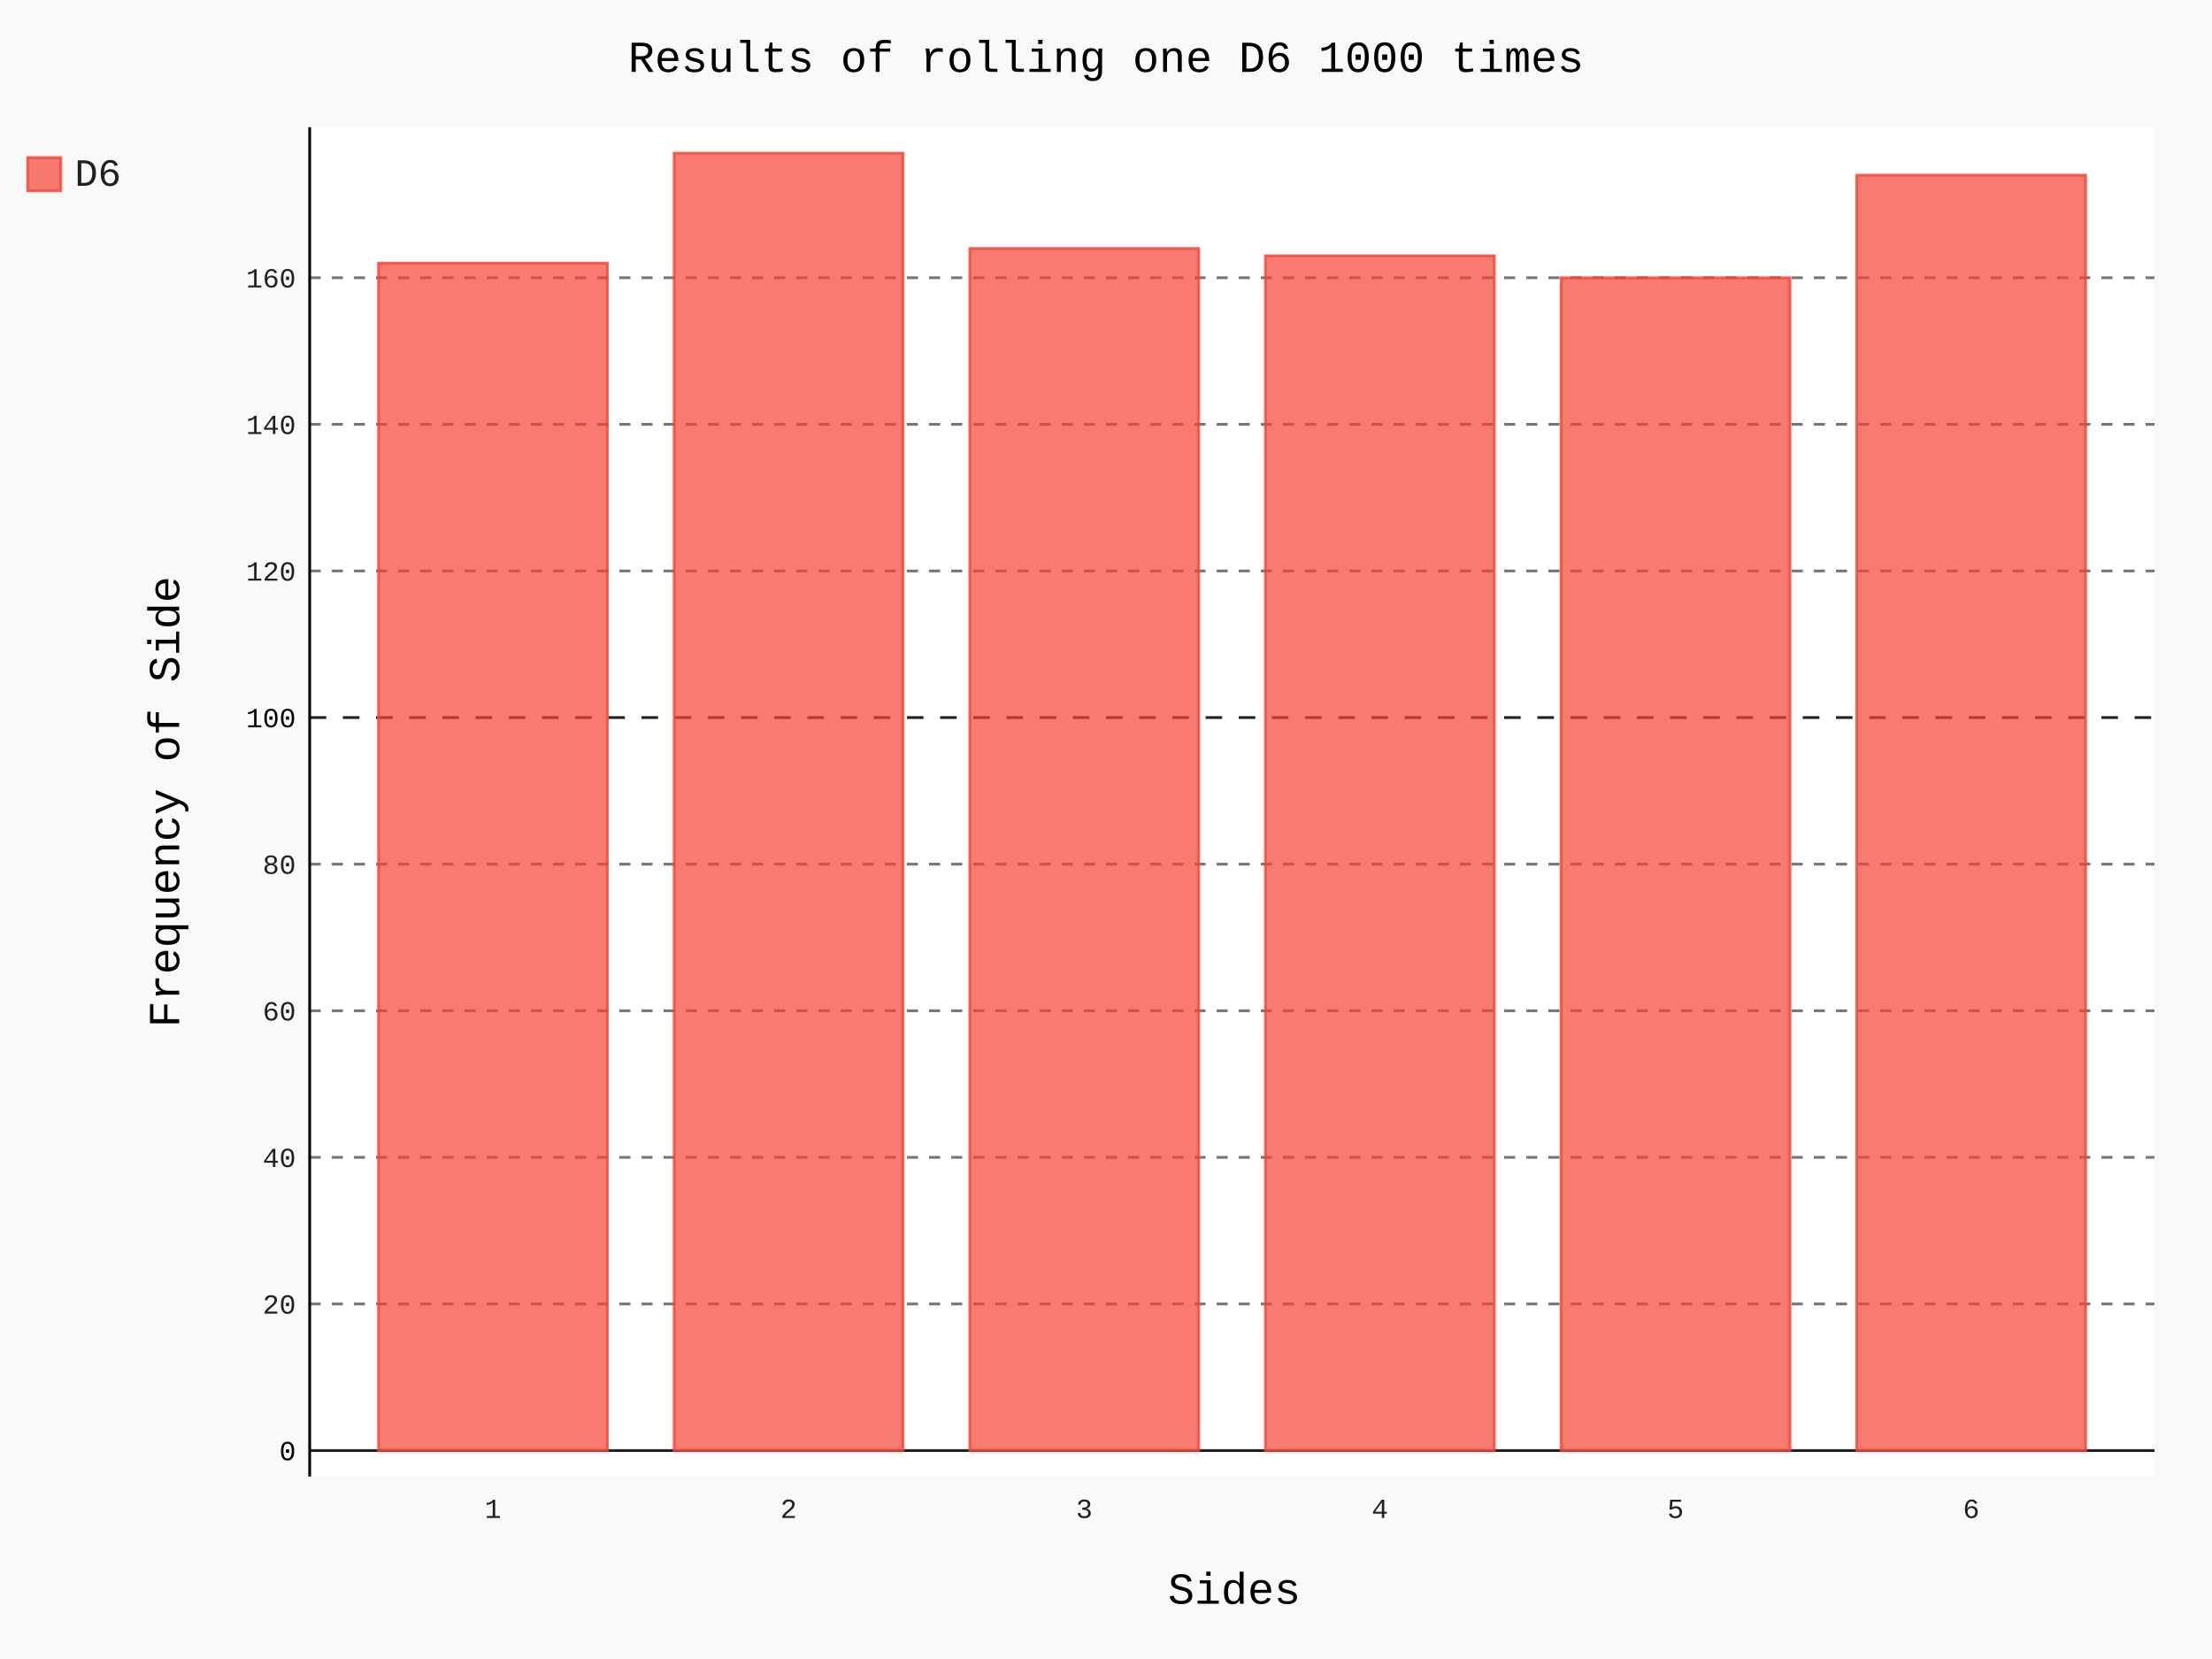
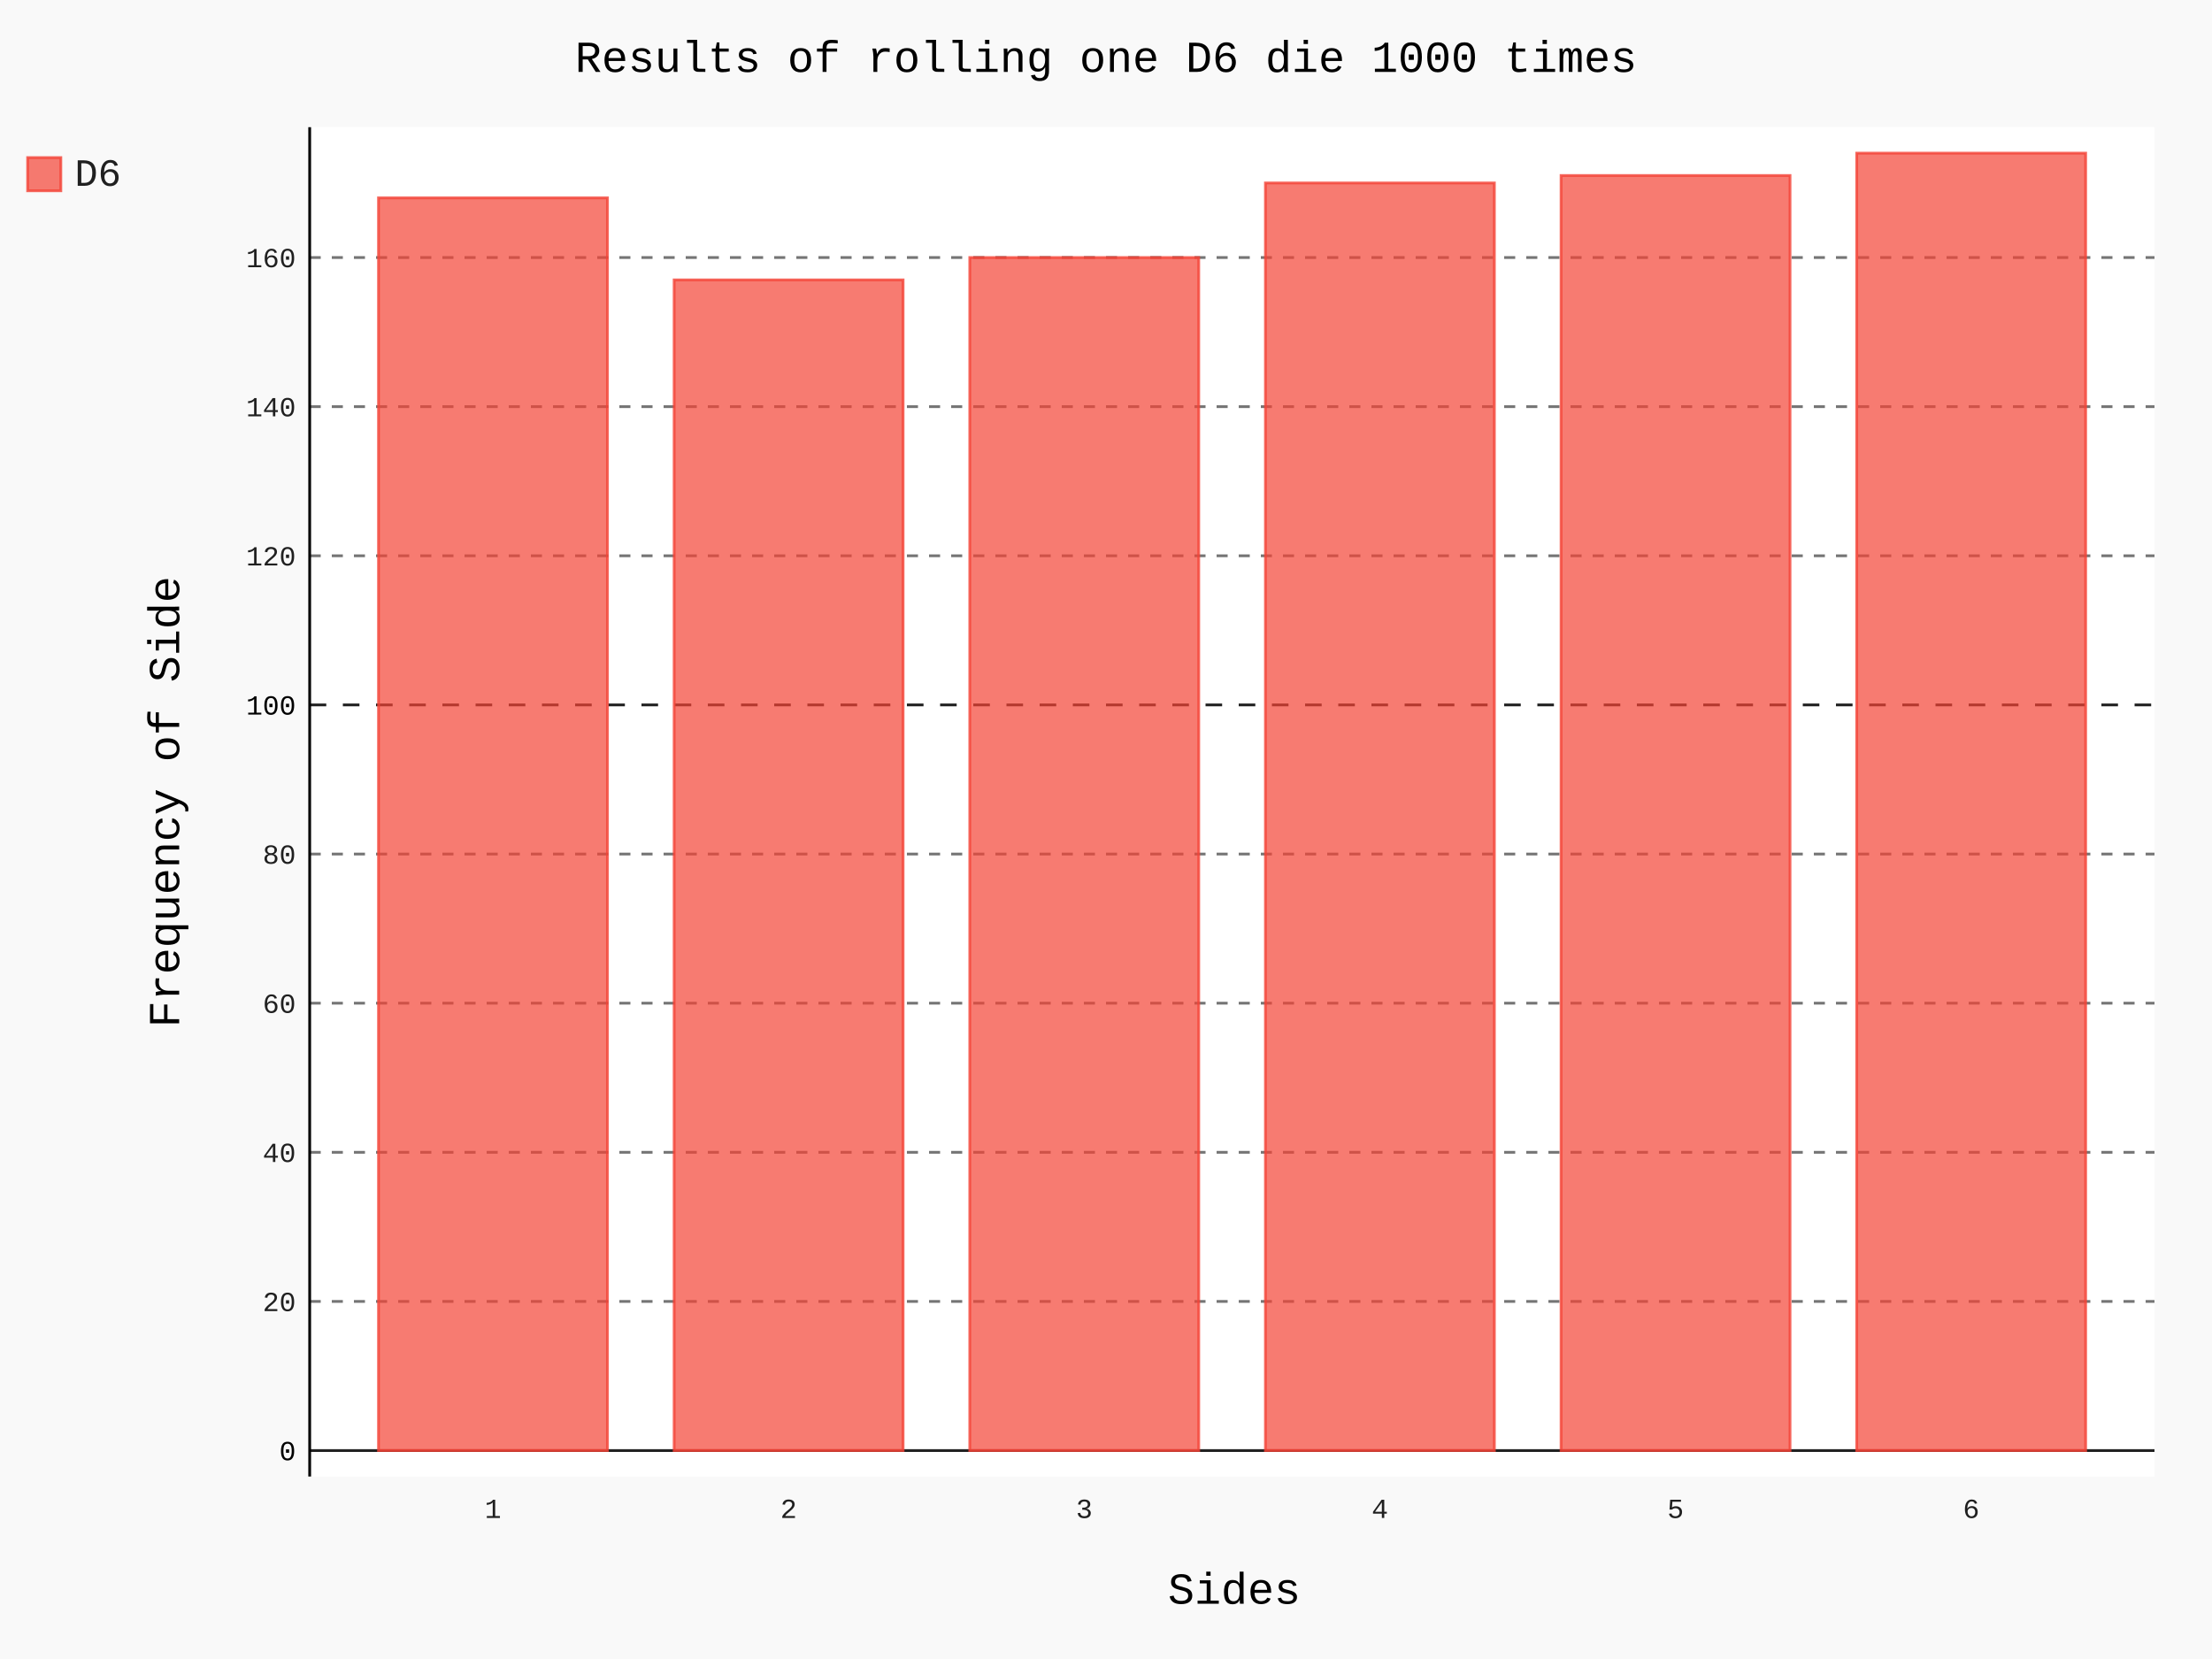
- <svg xmlns="http://www.w3.org/2000/svg" id="chart-8167e5a9-fabc-4fd2-843b-4548bf2e1519" class="pygal-chart" viewBox="0 0 800 600">
+ <svg xmlns="http://www.w3.org/2000/svg" id="chart-c37a1b3d-4960-45fc-9114-13b99c3eb9bd" class="pygal-chart" viewBox="0 0 800 600">
  <defs>
-     <style type="text/css">#chart-8167e5a9-fabc-4fd2-843b-4548bf2e1519{-webkit-user-select:none;-webkit-font-smoothing:antialiased;font-family:Consolas,"Liberation Mono",Menlo,Courier,monospace}#chart-8167e5a9-fabc-4fd2-843b-4548bf2e1519 .title{font-family:Consolas,"Liberation Mono",Menlo,Courier,monospace;font-size:16px}#chart-8167e5a9-fabc-4fd2-843b-4548bf2e1519 .legends .legend text{font-family:Consolas,"Liberation Mono",Menlo,Courier,monospace;font-size:14px}#chart-8167e5a9-fabc-4fd2-843b-4548bf2e1519 .axis text{font-family:Consolas,"Liberation Mono",Menlo,Courier,monospace;font-size:10px}#chart-8167e5a9-fabc-4fd2-843b-4548bf2e1519 .axis text.major{font-family:Consolas,"Liberation Mono",Menlo,Courier,monospace;font-size:10px}#chart-8167e5a9-fabc-4fd2-843b-4548bf2e1519 .text-overlay text.value{font-family:Consolas,"Liberation Mono",Menlo,Courier,monospace;font-size:16px}#chart-8167e5a9-fabc-4fd2-843b-4548bf2e1519 .text-overlay text.label{font-family:Consolas,"Liberation Mono",Menlo,Courier,monospace;font-size:10px}#chart-8167e5a9-fabc-4fd2-843b-4548bf2e1519 .tooltip{font-family:Consolas,"Liberation Mono",Menlo,Courier,monospace;font-size:14px}#chart-8167e5a9-fabc-4fd2-843b-4548bf2e1519 text.no_data{font-family:Consolas,"Liberation Mono",Menlo,Courier,monospace;font-size:64px}
- #chart-8167e5a9-fabc-4fd2-843b-4548bf2e1519{background-color:rgba(249,249,249,1)}#chart-8167e5a9-fabc-4fd2-843b-4548bf2e1519 path,#chart-8167e5a9-fabc-4fd2-843b-4548bf2e1519 line,#chart-8167e5a9-fabc-4fd2-843b-4548bf2e1519 rect,#chart-8167e5a9-fabc-4fd2-843b-4548bf2e1519 circle{-webkit-transition:150ms;-moz-transition:150ms;transition:150ms}#chart-8167e5a9-fabc-4fd2-843b-4548bf2e1519 .graph &gt; .background{fill:rgba(249,249,249,1)}#chart-8167e5a9-fabc-4fd2-843b-4548bf2e1519 .plot &gt; .background{fill:rgba(255,255,255,1)}#chart-8167e5a9-fabc-4fd2-843b-4548bf2e1519 .graph{fill:rgba(0,0,0,.87)}#chart-8167e5a9-fabc-4fd2-843b-4548bf2e1519 text.no_data{fill:rgba(0,0,0,1)}#chart-8167e5a9-fabc-4fd2-843b-4548bf2e1519 .title{fill:rgba(0,0,0,1)}#chart-8167e5a9-fabc-4fd2-843b-4548bf2e1519 .legends .legend text{fill:rgba(0,0,0,.87)}#chart-8167e5a9-fabc-4fd2-843b-4548bf2e1519 .legends .legend:hover text{fill:rgba(0,0,0,1)}#chart-8167e5a9-fabc-4fd2-843b-4548bf2e1519 .axis .line{stroke:rgba(0,0,0,1)}#chart-8167e5a9-fabc-4fd2-843b-4548bf2e1519 .axis .guide.line{stroke:rgba(0,0,0,.54)}#chart-8167e5a9-fabc-4fd2-843b-4548bf2e1519 .axis .major.line{stroke:rgba(0,0,0,.87)}#chart-8167e5a9-fabc-4fd2-843b-4548bf2e1519 .axis text.major{fill:rgba(0,0,0,1)}#chart-8167e5a9-fabc-4fd2-843b-4548bf2e1519 .axis.y .guides:hover .guide.line,#chart-8167e5a9-fabc-4fd2-843b-4548bf2e1519 .line-graph .axis.x .guides:hover .guide.line,#chart-8167e5a9-fabc-4fd2-843b-4548bf2e1519 .stackedline-graph .axis.x .guides:hover .guide.line,#chart-8167e5a9-fabc-4fd2-843b-4548bf2e1519 .xy-graph .axis.x .guides:hover .guide.line{stroke:rgba(0,0,0,1)}#chart-8167e5a9-fabc-4fd2-843b-4548bf2e1519 .axis .guides:hover text{fill:rgba(0,0,0,1)}#chart-8167e5a9-fabc-4fd2-843b-4548bf2e1519 .reactive{fill-opacity:.7;stroke-opacity:.8}#chart-8167e5a9-fabc-4fd2-843b-4548bf2e1519 .ci{stroke:rgba(0,0,0,.87)}#chart-8167e5a9-fabc-4fd2-843b-4548bf2e1519 .reactive.active,#chart-8167e5a9-fabc-4fd2-843b-4548bf2e1519 .active .reactive{fill-opacity:.8;stroke-opacity:.9;stroke-width:4}#chart-8167e5a9-fabc-4fd2-843b-4548bf2e1519 .ci .reactive.active{stroke-width:1.5}#chart-8167e5a9-fabc-4fd2-843b-4548bf2e1519 .series text{fill:rgba(0,0,0,1)}#chart-8167e5a9-fabc-4fd2-843b-4548bf2e1519 .tooltip rect{fill:rgba(255,255,255,1);stroke:rgba(0,0,0,1);-webkit-transition:opacity 150ms;-moz-transition:opacity 150ms;transition:opacity 150ms}#chart-8167e5a9-fabc-4fd2-843b-4548bf2e1519 .tooltip .label{fill:rgba(0,0,0,.87)}#chart-8167e5a9-fabc-4fd2-843b-4548bf2e1519 .tooltip .label{fill:rgba(0,0,0,.87)}#chart-8167e5a9-fabc-4fd2-843b-4548bf2e1519 .tooltip .legend{font-size:.8em;fill:rgba(0,0,0,.54)}#chart-8167e5a9-fabc-4fd2-843b-4548bf2e1519 .tooltip .x_label{font-size:.6em;fill:rgba(0,0,0,1)}#chart-8167e5a9-fabc-4fd2-843b-4548bf2e1519 .tooltip .xlink{font-size:.5em;text-decoration:underline}#chart-8167e5a9-fabc-4fd2-843b-4548bf2e1519 .tooltip .value{font-size:1.5em}#chart-8167e5a9-fabc-4fd2-843b-4548bf2e1519 .bound{font-size:.5em}#chart-8167e5a9-fabc-4fd2-843b-4548bf2e1519 .max-value{font-size:.75em;fill:rgba(0,0,0,.54)}#chart-8167e5a9-fabc-4fd2-843b-4548bf2e1519 .map-element{fill:rgba(255,255,255,1);stroke:rgba(0,0,0,.54) !important}#chart-8167e5a9-fabc-4fd2-843b-4548bf2e1519 .map-element .reactive{fill-opacity:inherit;stroke-opacity:inherit}#chart-8167e5a9-fabc-4fd2-843b-4548bf2e1519 .color-0,#chart-8167e5a9-fabc-4fd2-843b-4548bf2e1519 .color-0 a:visited{stroke:#F44336;fill:#F44336}#chart-8167e5a9-fabc-4fd2-843b-4548bf2e1519 .text-overlay .color-0 text{fill:black}
- #chart-8167e5a9-fabc-4fd2-843b-4548bf2e1519 text.no_data{text-anchor:middle}#chart-8167e5a9-fabc-4fd2-843b-4548bf2e1519 .guide.line{fill:none}#chart-8167e5a9-fabc-4fd2-843b-4548bf2e1519 .centered{text-anchor:middle}#chart-8167e5a9-fabc-4fd2-843b-4548bf2e1519 .title{text-anchor:middle}#chart-8167e5a9-fabc-4fd2-843b-4548bf2e1519 .legends .legend text{fill-opacity:1}#chart-8167e5a9-fabc-4fd2-843b-4548bf2e1519 .axis.x text{text-anchor:middle}#chart-8167e5a9-fabc-4fd2-843b-4548bf2e1519 .axis.x:not(.web) text[transform]{text-anchor:start}#chart-8167e5a9-fabc-4fd2-843b-4548bf2e1519 .axis.x:not(.web) text[transform].backwards{text-anchor:end}#chart-8167e5a9-fabc-4fd2-843b-4548bf2e1519 .axis.y text{text-anchor:end}#chart-8167e5a9-fabc-4fd2-843b-4548bf2e1519 .axis.y text[transform].backwards{text-anchor:start}#chart-8167e5a9-fabc-4fd2-843b-4548bf2e1519 .axis.y2 text{text-anchor:start}#chart-8167e5a9-fabc-4fd2-843b-4548bf2e1519 .axis.y2 text[transform].backwards{text-anchor:end}#chart-8167e5a9-fabc-4fd2-843b-4548bf2e1519 .axis .guide.line{stroke-dasharray:4,4}#chart-8167e5a9-fabc-4fd2-843b-4548bf2e1519 .axis .major.guide.line{stroke-dasharray:6,6}#chart-8167e5a9-fabc-4fd2-843b-4548bf2e1519 .horizontal .axis.y .guide.line,#chart-8167e5a9-fabc-4fd2-843b-4548bf2e1519 .horizontal .axis.y2 .guide.line,#chart-8167e5a9-fabc-4fd2-843b-4548bf2e1519 .vertical .axis.x .guide.line{opacity:0}#chart-8167e5a9-fabc-4fd2-843b-4548bf2e1519 .horizontal .axis.always_show .guide.line,#chart-8167e5a9-fabc-4fd2-843b-4548bf2e1519 .vertical .axis.always_show .guide.line{opacity:1 !important}#chart-8167e5a9-fabc-4fd2-843b-4548bf2e1519 .axis.y .guides:hover .guide.line,#chart-8167e5a9-fabc-4fd2-843b-4548bf2e1519 .axis.y2 .guides:hover .guide.line,#chart-8167e5a9-fabc-4fd2-843b-4548bf2e1519 .axis.x .guides:hover .guide.line{opacity:1}#chart-8167e5a9-fabc-4fd2-843b-4548bf2e1519 .axis .guides:hover text{opacity:1}#chart-8167e5a9-fabc-4fd2-843b-4548bf2e1519 .nofill{fill:none}#chart-8167e5a9-fabc-4fd2-843b-4548bf2e1519 .subtle-fill{fill-opacity:.2}#chart-8167e5a9-fabc-4fd2-843b-4548bf2e1519 .dot{stroke-width:1px;fill-opacity:1}#chart-8167e5a9-fabc-4fd2-843b-4548bf2e1519 .dot.active{stroke-width:5px}#chart-8167e5a9-fabc-4fd2-843b-4548bf2e1519 .dot.negative{fill:transparent}#chart-8167e5a9-fabc-4fd2-843b-4548bf2e1519 text,#chart-8167e5a9-fabc-4fd2-843b-4548bf2e1519 tspan{stroke:none !important}#chart-8167e5a9-fabc-4fd2-843b-4548bf2e1519 .series text.active{opacity:1}#chart-8167e5a9-fabc-4fd2-843b-4548bf2e1519 .tooltip rect{fill-opacity:.95;stroke-width:.5}#chart-8167e5a9-fabc-4fd2-843b-4548bf2e1519 .tooltip text{fill-opacity:1}#chart-8167e5a9-fabc-4fd2-843b-4548bf2e1519 .showable{visibility:hidden}#chart-8167e5a9-fabc-4fd2-843b-4548bf2e1519 .showable.shown{visibility:visible}#chart-8167e5a9-fabc-4fd2-843b-4548bf2e1519 .gauge-background{fill:rgba(229,229,229,1);stroke:none}#chart-8167e5a9-fabc-4fd2-843b-4548bf2e1519 .bg-lines{stroke:rgba(249,249,249,1);stroke-width:2px}</style>
+     <style type="text/css">#chart-c37a1b3d-4960-45fc-9114-13b99c3eb9bd{-webkit-user-select:none;-webkit-font-smoothing:antialiased;font-family:Consolas,"Liberation Mono",Menlo,Courier,monospace}#chart-c37a1b3d-4960-45fc-9114-13b99c3eb9bd .title{font-family:Consolas,"Liberation Mono",Menlo,Courier,monospace;font-size:16px}#chart-c37a1b3d-4960-45fc-9114-13b99c3eb9bd .legends .legend text{font-family:Consolas,"Liberation Mono",Menlo,Courier,monospace;font-size:14px}#chart-c37a1b3d-4960-45fc-9114-13b99c3eb9bd .axis text{font-family:Consolas,"Liberation Mono",Menlo,Courier,monospace;font-size:10px}#chart-c37a1b3d-4960-45fc-9114-13b99c3eb9bd .axis text.major{font-family:Consolas,"Liberation Mono",Menlo,Courier,monospace;font-size:10px}#chart-c37a1b3d-4960-45fc-9114-13b99c3eb9bd .text-overlay text.value{font-family:Consolas,"Liberation Mono",Menlo,Courier,monospace;font-size:16px}#chart-c37a1b3d-4960-45fc-9114-13b99c3eb9bd .text-overlay text.label{font-family:Consolas,"Liberation Mono",Menlo,Courier,monospace;font-size:10px}#chart-c37a1b3d-4960-45fc-9114-13b99c3eb9bd .tooltip{font-family:Consolas,"Liberation Mono",Menlo,Courier,monospace;font-size:14px}#chart-c37a1b3d-4960-45fc-9114-13b99c3eb9bd text.no_data{font-family:Consolas,"Liberation Mono",Menlo,Courier,monospace;font-size:64px}
+ #chart-c37a1b3d-4960-45fc-9114-13b99c3eb9bd{background-color:rgba(249,249,249,1)}#chart-c37a1b3d-4960-45fc-9114-13b99c3eb9bd path,#chart-c37a1b3d-4960-45fc-9114-13b99c3eb9bd line,#chart-c37a1b3d-4960-45fc-9114-13b99c3eb9bd rect,#chart-c37a1b3d-4960-45fc-9114-13b99c3eb9bd circle{-webkit-transition:150ms;-moz-transition:150ms;transition:150ms}#chart-c37a1b3d-4960-45fc-9114-13b99c3eb9bd .graph &gt; .background{fill:rgba(249,249,249,1)}#chart-c37a1b3d-4960-45fc-9114-13b99c3eb9bd .plot &gt; .background{fill:rgba(255,255,255,1)}#chart-c37a1b3d-4960-45fc-9114-13b99c3eb9bd .graph{fill:rgba(0,0,0,.87)}#chart-c37a1b3d-4960-45fc-9114-13b99c3eb9bd text.no_data{fill:rgba(0,0,0,1)}#chart-c37a1b3d-4960-45fc-9114-13b99c3eb9bd .title{fill:rgba(0,0,0,1)}#chart-c37a1b3d-4960-45fc-9114-13b99c3eb9bd .legends .legend text{fill:rgba(0,0,0,.87)}#chart-c37a1b3d-4960-45fc-9114-13b99c3eb9bd .legends .legend:hover text{fill:rgba(0,0,0,1)}#chart-c37a1b3d-4960-45fc-9114-13b99c3eb9bd .axis .line{stroke:rgba(0,0,0,1)}#chart-c37a1b3d-4960-45fc-9114-13b99c3eb9bd .axis .guide.line{stroke:rgba(0,0,0,.54)}#chart-c37a1b3d-4960-45fc-9114-13b99c3eb9bd .axis .major.line{stroke:rgba(0,0,0,.87)}#chart-c37a1b3d-4960-45fc-9114-13b99c3eb9bd .axis text.major{fill:rgba(0,0,0,1)}#chart-c37a1b3d-4960-45fc-9114-13b99c3eb9bd .axis.y .guides:hover .guide.line,#chart-c37a1b3d-4960-45fc-9114-13b99c3eb9bd .line-graph .axis.x .guides:hover .guide.line,#chart-c37a1b3d-4960-45fc-9114-13b99c3eb9bd .stackedline-graph .axis.x .guides:hover .guide.line,#chart-c37a1b3d-4960-45fc-9114-13b99c3eb9bd .xy-graph .axis.x .guides:hover .guide.line{stroke:rgba(0,0,0,1)}#chart-c37a1b3d-4960-45fc-9114-13b99c3eb9bd .axis .guides:hover text{fill:rgba(0,0,0,1)}#chart-c37a1b3d-4960-45fc-9114-13b99c3eb9bd .reactive{fill-opacity:.7;stroke-opacity:.8}#chart-c37a1b3d-4960-45fc-9114-13b99c3eb9bd .ci{stroke:rgba(0,0,0,.87)}#chart-c37a1b3d-4960-45fc-9114-13b99c3eb9bd .reactive.active,#chart-c37a1b3d-4960-45fc-9114-13b99c3eb9bd .active .reactive{fill-opacity:.8;stroke-opacity:.9;stroke-width:4}#chart-c37a1b3d-4960-45fc-9114-13b99c3eb9bd .ci .reactive.active{stroke-width:1.5}#chart-c37a1b3d-4960-45fc-9114-13b99c3eb9bd .series text{fill:rgba(0,0,0,1)}#chart-c37a1b3d-4960-45fc-9114-13b99c3eb9bd .tooltip rect{fill:rgba(255,255,255,1);stroke:rgba(0,0,0,1);-webkit-transition:opacity 150ms;-moz-transition:opacity 150ms;transition:opacity 150ms}#chart-c37a1b3d-4960-45fc-9114-13b99c3eb9bd .tooltip .label{fill:rgba(0,0,0,.87)}#chart-c37a1b3d-4960-45fc-9114-13b99c3eb9bd .tooltip .label{fill:rgba(0,0,0,.87)}#chart-c37a1b3d-4960-45fc-9114-13b99c3eb9bd .tooltip .legend{font-size:.8em;fill:rgba(0,0,0,.54)}#chart-c37a1b3d-4960-45fc-9114-13b99c3eb9bd .tooltip .x_label{font-size:.6em;fill:rgba(0,0,0,1)}#chart-c37a1b3d-4960-45fc-9114-13b99c3eb9bd .tooltip .xlink{font-size:.5em;text-decoration:underline}#chart-c37a1b3d-4960-45fc-9114-13b99c3eb9bd .tooltip .value{font-size:1.5em}#chart-c37a1b3d-4960-45fc-9114-13b99c3eb9bd .bound{font-size:.5em}#chart-c37a1b3d-4960-45fc-9114-13b99c3eb9bd .max-value{font-size:.75em;fill:rgba(0,0,0,.54)}#chart-c37a1b3d-4960-45fc-9114-13b99c3eb9bd .map-element{fill:rgba(255,255,255,1);stroke:rgba(0,0,0,.54) !important}#chart-c37a1b3d-4960-45fc-9114-13b99c3eb9bd .map-element .reactive{fill-opacity:inherit;stroke-opacity:inherit}#chart-c37a1b3d-4960-45fc-9114-13b99c3eb9bd .color-0,#chart-c37a1b3d-4960-45fc-9114-13b99c3eb9bd .color-0 a:visited{stroke:#F44336;fill:#F44336}#chart-c37a1b3d-4960-45fc-9114-13b99c3eb9bd .text-overlay .color-0 text{fill:black}
+ #chart-c37a1b3d-4960-45fc-9114-13b99c3eb9bd text.no_data{text-anchor:middle}#chart-c37a1b3d-4960-45fc-9114-13b99c3eb9bd .guide.line{fill:none}#chart-c37a1b3d-4960-45fc-9114-13b99c3eb9bd .centered{text-anchor:middle}#chart-c37a1b3d-4960-45fc-9114-13b99c3eb9bd .title{text-anchor:middle}#chart-c37a1b3d-4960-45fc-9114-13b99c3eb9bd .legends .legend text{fill-opacity:1}#chart-c37a1b3d-4960-45fc-9114-13b99c3eb9bd .axis.x text{text-anchor:middle}#chart-c37a1b3d-4960-45fc-9114-13b99c3eb9bd .axis.x:not(.web) text[transform]{text-anchor:start}#chart-c37a1b3d-4960-45fc-9114-13b99c3eb9bd .axis.x:not(.web) text[transform].backwards{text-anchor:end}#chart-c37a1b3d-4960-45fc-9114-13b99c3eb9bd .axis.y text{text-anchor:end}#chart-c37a1b3d-4960-45fc-9114-13b99c3eb9bd .axis.y text[transform].backwards{text-anchor:start}#chart-c37a1b3d-4960-45fc-9114-13b99c3eb9bd .axis.y2 text{text-anchor:start}#chart-c37a1b3d-4960-45fc-9114-13b99c3eb9bd .axis.y2 text[transform].backwards{text-anchor:end}#chart-c37a1b3d-4960-45fc-9114-13b99c3eb9bd .axis .guide.line{stroke-dasharray:4,4}#chart-c37a1b3d-4960-45fc-9114-13b99c3eb9bd .axis .major.guide.line{stroke-dasharray:6,6}#chart-c37a1b3d-4960-45fc-9114-13b99c3eb9bd .horizontal .axis.y .guide.line,#chart-c37a1b3d-4960-45fc-9114-13b99c3eb9bd .horizontal .axis.y2 .guide.line,#chart-c37a1b3d-4960-45fc-9114-13b99c3eb9bd .vertical .axis.x .guide.line{opacity:0}#chart-c37a1b3d-4960-45fc-9114-13b99c3eb9bd .horizontal .axis.always_show .guide.line,#chart-c37a1b3d-4960-45fc-9114-13b99c3eb9bd .vertical .axis.always_show .guide.line{opacity:1 !important}#chart-c37a1b3d-4960-45fc-9114-13b99c3eb9bd .axis.y .guides:hover .guide.line,#chart-c37a1b3d-4960-45fc-9114-13b99c3eb9bd .axis.y2 .guides:hover .guide.line,#chart-c37a1b3d-4960-45fc-9114-13b99c3eb9bd .axis.x .guides:hover .guide.line{opacity:1}#chart-c37a1b3d-4960-45fc-9114-13b99c3eb9bd .axis .guides:hover text{opacity:1}#chart-c37a1b3d-4960-45fc-9114-13b99c3eb9bd .nofill{fill:none}#chart-c37a1b3d-4960-45fc-9114-13b99c3eb9bd .subtle-fill{fill-opacity:.2}#chart-c37a1b3d-4960-45fc-9114-13b99c3eb9bd .dot{stroke-width:1px;fill-opacity:1}#chart-c37a1b3d-4960-45fc-9114-13b99c3eb9bd .dot.active{stroke-width:5px}#chart-c37a1b3d-4960-45fc-9114-13b99c3eb9bd .dot.negative{fill:transparent}#chart-c37a1b3d-4960-45fc-9114-13b99c3eb9bd text,#chart-c37a1b3d-4960-45fc-9114-13b99c3eb9bd tspan{stroke:none !important}#chart-c37a1b3d-4960-45fc-9114-13b99c3eb9bd .series text.active{opacity:1}#chart-c37a1b3d-4960-45fc-9114-13b99c3eb9bd .tooltip rect{fill-opacity:.95;stroke-width:.5}#chart-c37a1b3d-4960-45fc-9114-13b99c3eb9bd .tooltip text{fill-opacity:1}#chart-c37a1b3d-4960-45fc-9114-13b99c3eb9bd .showable{visibility:hidden}#chart-c37a1b3d-4960-45fc-9114-13b99c3eb9bd .showable.shown{visibility:visible}#chart-c37a1b3d-4960-45fc-9114-13b99c3eb9bd .gauge-background{fill:rgba(229,229,229,1);stroke:none}#chart-c37a1b3d-4960-45fc-9114-13b99c3eb9bd .bg-lines{stroke:rgba(249,249,249,1);stroke-width:2px}</style>
  </defs>
  <g class="graph bar-graph vertical">
    <rect class="background" height="600" width="800" x="0" y="0" />
    <g class="plot" transform="translate(112, 46)">
      <rect class="background" height="488" width="667.2" x="0" y="0" />
      <g class="axis y always_show">
        <g class="guides">
          <path class="axis major line" d="M0 478.615 h667.2" />
          <text class="major" x="-5" y="482.115">0</text>
        </g>
        <g class="guides">
-           <path class="guide line" d="M0 425.595 h667.2" />
-           <text class="" x="-5" y="429.095">20</text>
+           <path class="guide line" d="M0 424.681 h667.2" />
+           <text class="" x="-5" y="428.181">20</text>
        </g>
        <g class="guides">
-           <path class="guide line" d="M0 372.575 h667.2" />
-           <text class="" x="-5" y="376.075">40</text>
+           <path class="guide line" d="M0 370.746 h667.2" />
+           <text class="" x="-5" y="374.246">40</text>
        </g>
        <g class="guides">
-           <path class="guide line" d="M0 319.554 h667.2" />
-           <text class="" x="-5" y="323.054">60</text>
+           <path class="guide line" d="M0 316.812 h667.2" />
+           <text class="" x="-5" y="320.312">60</text>
        </g>
        <g class="guides">
-           <path class="guide line" d="M0 266.534 h667.2" />
-           <text class="" x="-5" y="270.034">80</text>
+           <path class="guide line" d="M0 262.877 h667.2" />
+           <text class="" x="-5" y="266.377">80</text>
        </g>
        <g class="guides">
-           <path class="major guide line" d="M0 213.513 h667.2" />
-           <text class="major" x="-5" y="217.013">100</text>
+           <path class="major guide line" d="M0 208.943 h667.2" />
+           <text class="major" x="-5" y="212.443">100</text>
        </g>
        <g class="guides">
-           <path class="guide line" d="M0 160.493 h667.2" />
-           <text class="" x="-5" y="163.993">120</text>
+           <path class="guide line" d="M0 155.008 h667.2" />
+           <text class="" x="-5" y="158.508">120</text>
        </g>
        <g class="guides">
-           <path class="guide line" d="M0 107.472 h667.2" />
-           <text class="" x="-5" y="110.972">140</text>
+           <path class="guide line" d="M0 101.073 h667.2" />
+           <text class="" x="-5" y="104.573">140</text>
        </g>
        <g class="guides">
-           <path class="guide line" d="M0 54.452 h667.2" />
-           <text class="" x="-5" y="57.952">160</text>
+           <path class="guide line" d="M0 47.139 h667.2" />
+           <text class="" x="-5" y="50.639">160</text>
        </g>
      </g>
      <g class="axis x">
        <path class="line" d="M0 0 v488" />
        <g class="guides">
          <path class="guide line" d="M66.292 0 v488" />
          <text class="" x="66.292" y="503.0">1</text>
        </g>
        <g class="guides">
          <path class="guide line" d="M173.215 0 v488" />
          <text class="" x="173.215" y="503.0">2</text>
        </g>
        <g class="guides">
          <path class="guide line" d="M280.138 0 v488" />
          <text class="" x="280.138" y="503.0">3</text>
        </g>
        <g class="guides">
          <path class="guide line" d="M387.062 0 v488" />
          <text class="" x="387.062" y="503.0">4</text>
        </g>
        <g class="guides">
          <path class="guide line" d="M493.985 0 v488" />
          <text class="" x="493.985" y="503.0">5</text>
        </g>
        <g class="guides">
          <path class="guide line" d="M600.908 0 v488" />
          <text class="" x="600.908" y="503.0">6</text>
        </g>
      </g>
      <g class="series serie-0 color-0">
        <g class="bars">
          <g class="bar">
-             <rect class="rect reactive tooltip-trigger" height="429.465" rx="0" ry="0" width="82.801" x="24.892" y="49.15" />
+             <rect class="rect reactive tooltip-trigger" height="453.05" rx="0" ry="0" width="82.801" x="24.892" y="25.565" />
          </g>
          <g class="bar">
-             <rect class="rect reactive tooltip-trigger" height="469.231" rx="0" ry="0" width="82.801" x="131.815" y="9.385" />
+             <rect class="rect reactive tooltip-trigger" height="423.386" rx="0" ry="0" width="82.801" x="131.815" y="55.229" />
          </g>
          <g class="bar">
-             <rect class="rect reactive tooltip-trigger" height="434.767" rx="0" ry="0" width="82.801" x="238.738" y="43.848" />
+             <rect class="rect reactive tooltip-trigger" height="431.477" rx="0" ry="0" width="82.801" x="238.738" y="47.139" />
          </g>
          <g class="bar">
-             <rect class="rect reactive tooltip-trigger" height="432.116" rx="0" ry="0" width="82.801" x="345.661" y="46.499" />
+             <rect class="rect reactive tooltip-trigger" height="458.444" rx="0" ry="0" width="82.801" x="345.661" y="20.172" />
          </g>
          <g class="bar">
-             <rect class="rect reactive tooltip-trigger" height="424.163" rx="0" ry="0" width="82.801" x="452.584" y="54.452" />
+             <rect class="rect reactive tooltip-trigger" height="461.141" rx="0" ry="0" width="82.801" x="452.584" y="17.475" />
          </g>
          <g class="bar">
-             <rect class="rect reactive tooltip-trigger" height="461.278" rx="0" ry="0" width="82.801" x="559.507" y="17.338" />
+             <rect class="rect reactive tooltip-trigger" height="469.231" rx="0" ry="0" width="82.801" x="559.507" y="9.385" />
          </g>
        </g>
      </g>
    </g>
    <g class="titles">
-       <text class="title plot_title" x="400.0" y="26">Results of rolling one D6 1000 times</text>
+       <text class="title plot_title" x="400.0" y="26">Results of rolling one D6 die 1000 times</text>
      <text class="title" x="446.4" y="580">Sides</text>
      <text class="title" x="38.8" y="316.0" transform="rotate(-90 38.8 290)">Frequency of Side</text>
    </g>
    <g class="plot overlay" transform="translate(112, 46)">
      <g class="series serie-0 color-0" />
    </g>
    <g class="plot text-overlay" transform="translate(112, 46)">
      <g class="series serie-0 color-0" />
    </g>
    <g class="plot tooltip-overlay" transform="translate(112, 46)">
      <g class="tooltip" style="opacity: 0" transform="translate(0 0)">
        <rect class="tooltip-box" height="0" rx="0" ry="0" width="0" />
        <g class="text" />
      </g>
    </g>
    <g class="legends" transform="translate(10, 56)">
      <g class="legend reactive activate-serie" id="activate-serie-0">
        <rect class="color-0 reactive" height="12" width="12" x="0.0" y="1.0" />
        <text x="17.0" y="11.2">D6</text>
      </g>
    </g>
    <g class="legends" transform="translate(790, 56)" />
  </g>
</svg>
